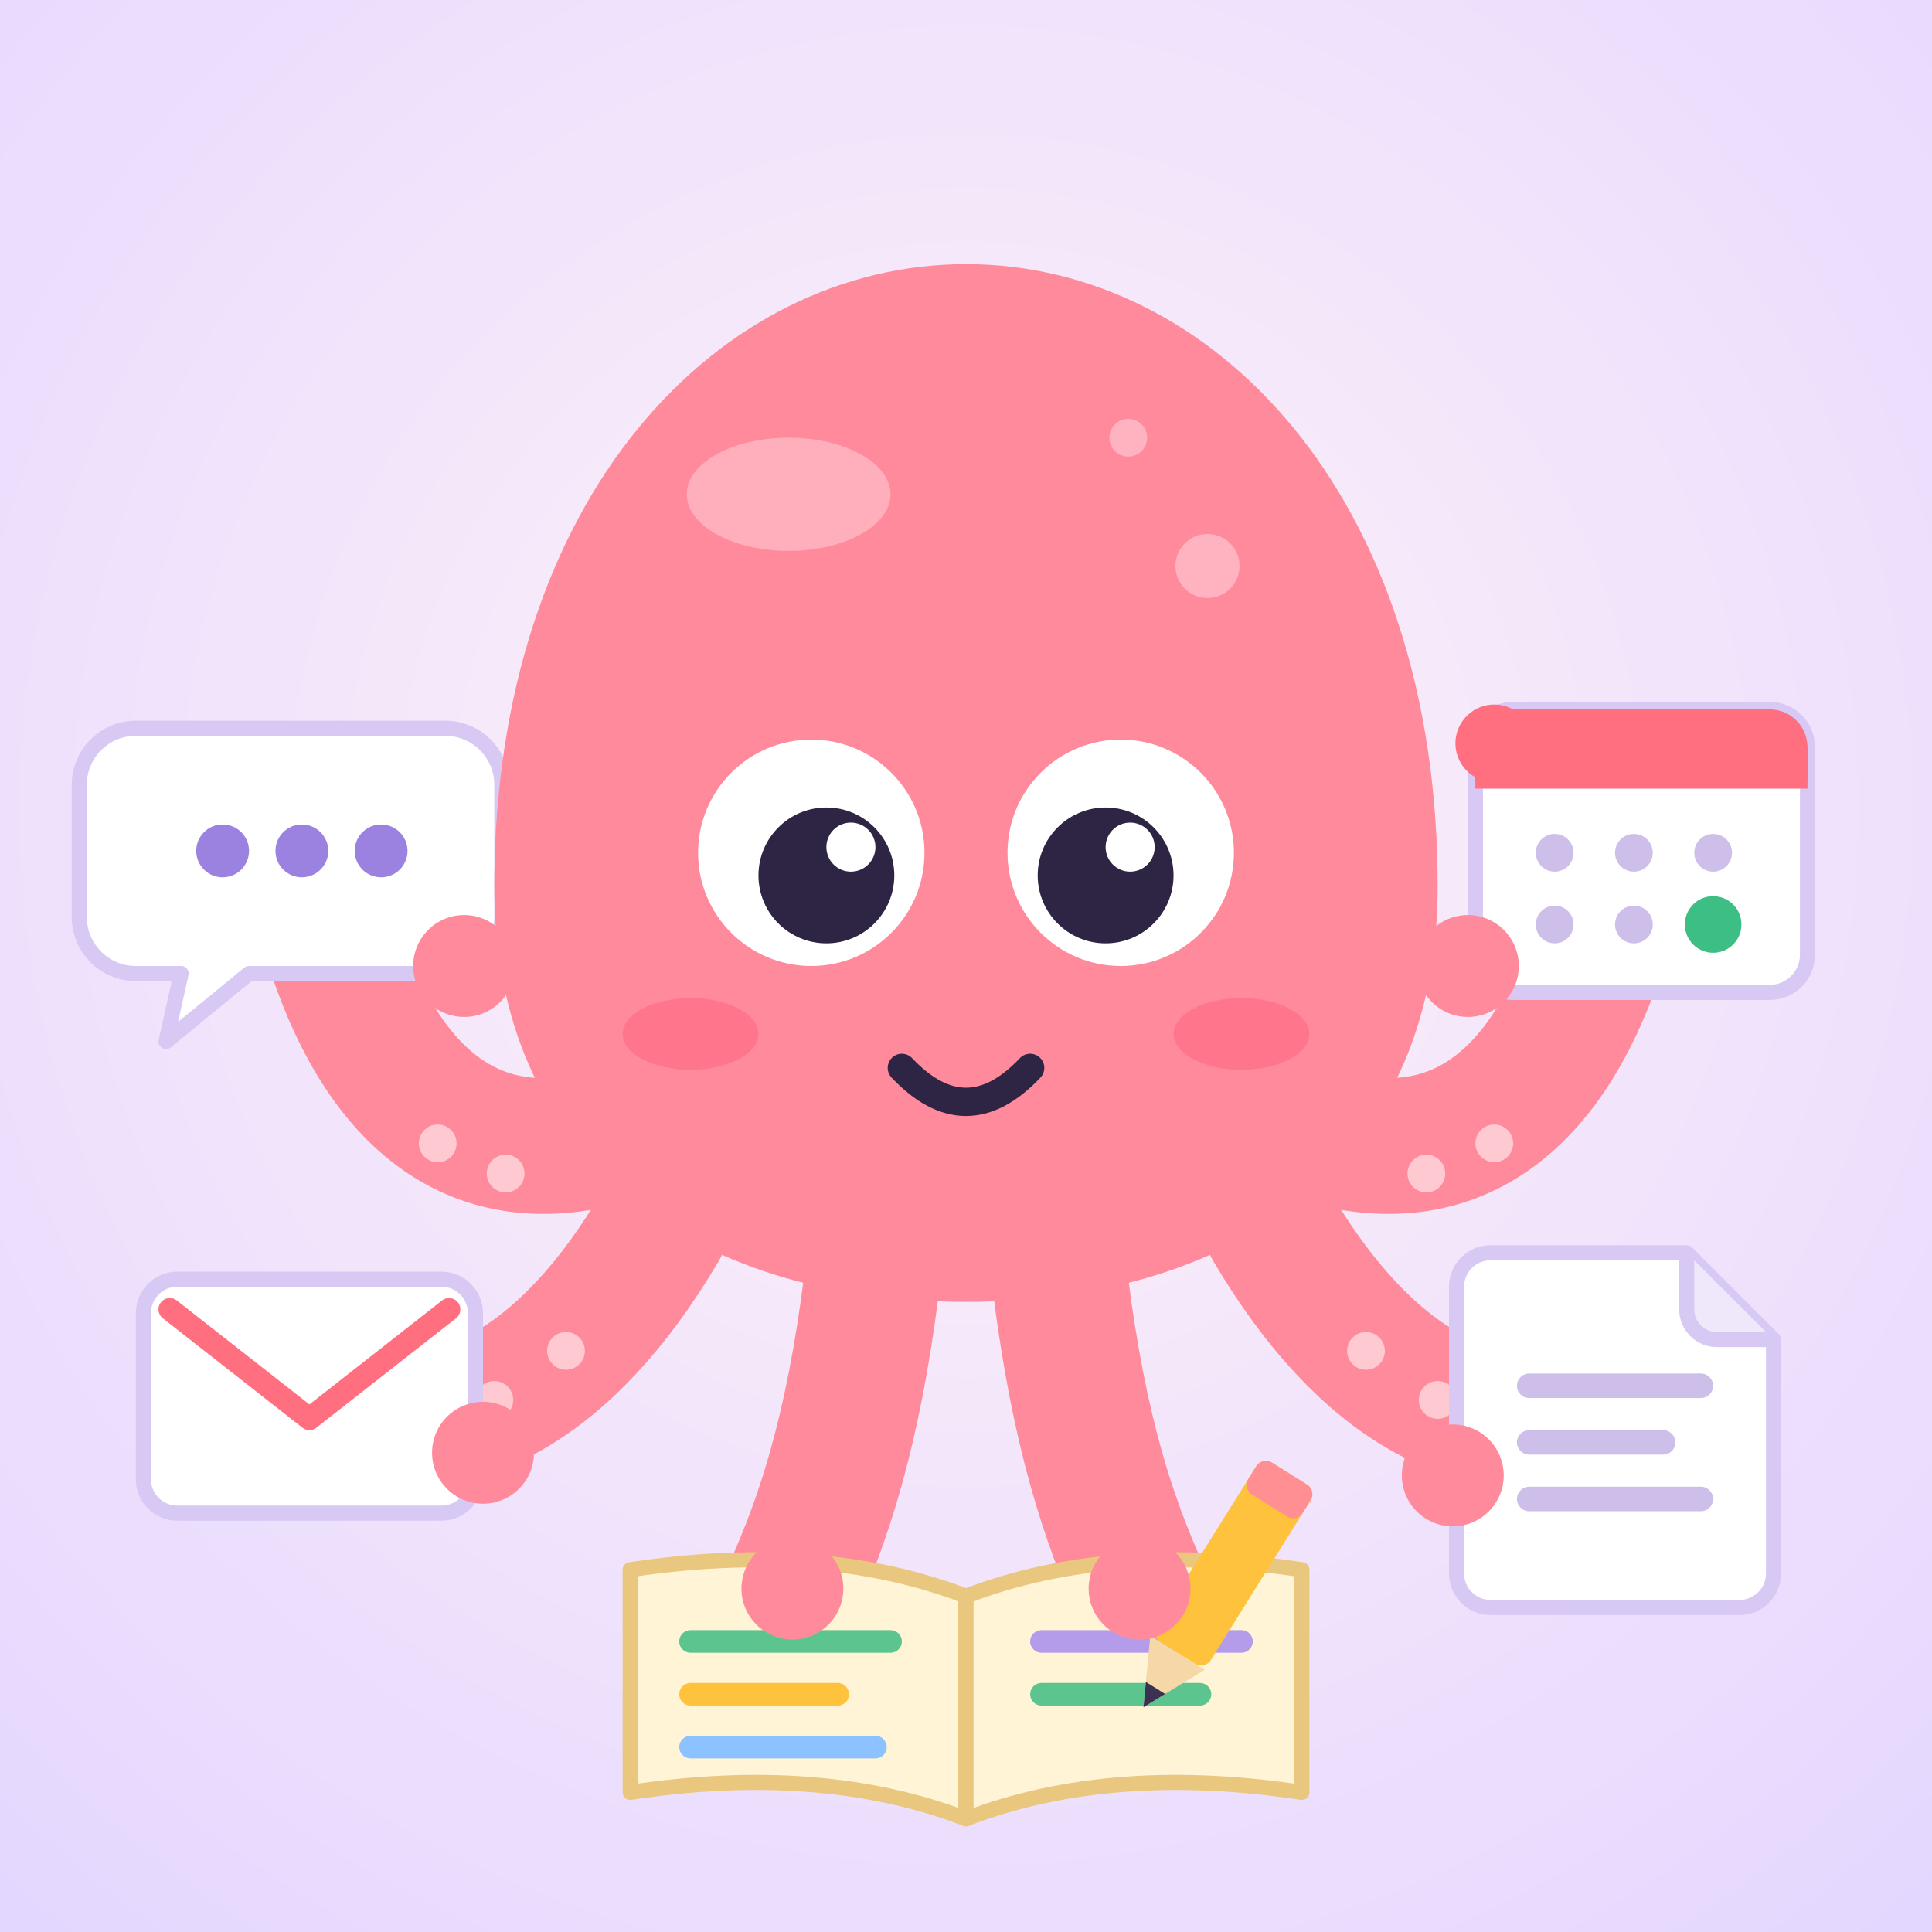
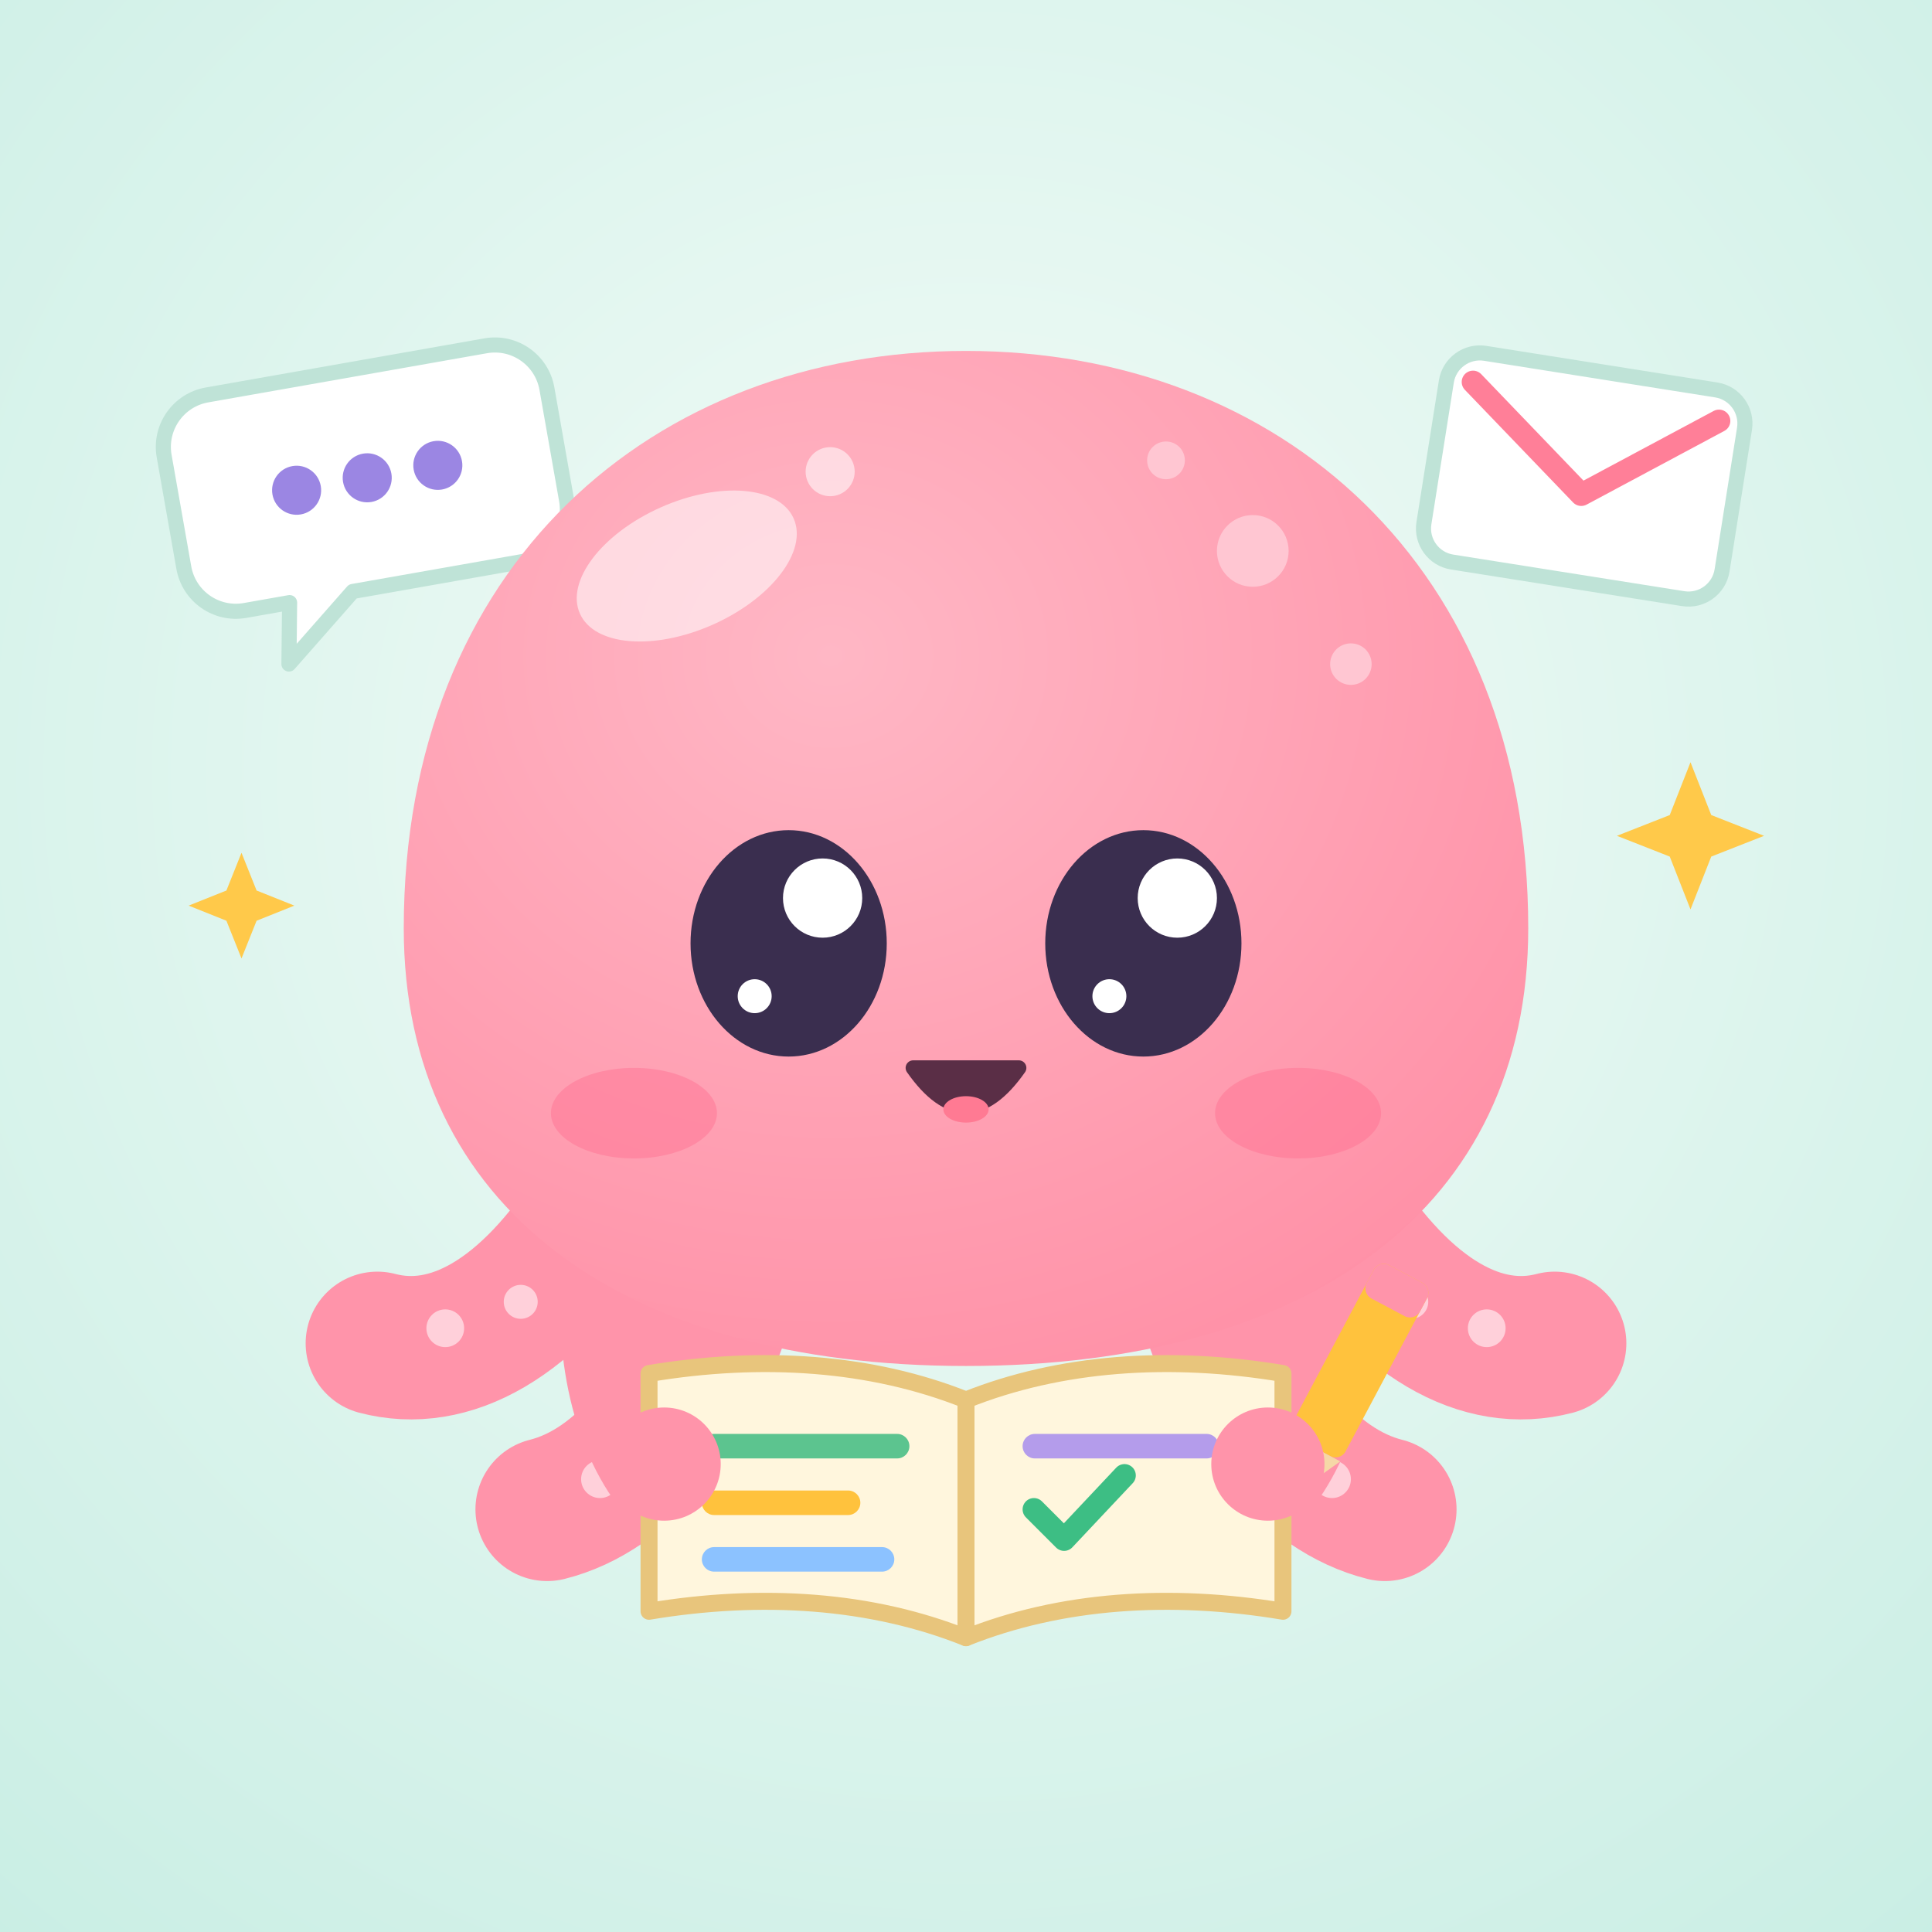
<svg xmlns="http://www.w3.org/2000/svg" width="1024" height="1024" viewBox="0 0 1024 1024">
  <defs>
-     <radialGradient id="bg" cx="0.5" cy="0.42" r="0.75">
-       <stop offset="0" stop-color="#FFF2F7" />
-       <stop offset="1" stop-color="#E4D7FF" />
+     <radialGradient id="bg" cx="0.5" cy="0.4" r="0.78">
+       <stop offset="0" stop-color="#F4FCF8" />
+       <stop offset="1" stop-color="#C9EEE4" />
+     </radialGradient>
+     <radialGradient id="body" cx="0.38" cy="0.3" r="0.85">
+       <stop offset="0" stop-color="#FFB7C5" />
+       <stop offset="1" stop-color="#FF8DA4" />
    </radialGradient>
  </defs>
  <rect width="1024" height="1024" fill="url(#bg)" />
-   <g fill="none" stroke="#FF8A9B" stroke-width="72" stroke-linecap="round">
-     <path d="M330 600 C 255 625, 205 585, 178 505" />
-     <path d="M350 650 C 300 735, 240 765, 185 748" />
-     <path d="M694 600 C 769 625, 819 585, 846 505" />
-     <path d="M674 650 C 724 735, 784 765, 839 748" />
-     <path d="M462 680 C 452 760, 436 806, 420 842" />
-     <path d="M562 680 C 572 760, 588 806, 604 842" />
+   <g transform="rotate(-10 190 250)">
+     <path d="M118 196 h150 a28 28 0 0 1 28 28 v60 a28 28 0 0 1 -28 28 h-92 l-40 32 l6 -32 h-24 a28 28 0 0 1 -28 -28 v-60 a28 28 0 0 1 28 -28 z" fill="#FFFFFF" stroke="#BFE3D7" stroke-width="8" stroke-linejoin="round" />
+     <circle cx="156" cy="254" r="13" fill="#9B86E3" />
+     <circle cx="194" cy="254" r="13" fill="#9B86E3" />
+     <circle cx="232" cy="254" r="13" fill="#9B86E3" />
  </g>
-   <g fill="#FFC9D2">
-     <circle cx="232" cy="606" r="10" />
-     <circle cx="268" cy="622" r="10" />
-     <circle cx="262" cy="742" r="10" />
-     <circle cx="300" cy="716" r="10" />
-     <circle cx="792" cy="606" r="10" />
-     <circle cx="756" cy="622" r="10" />
-     <circle cx="762" cy="742" r="10" />
-     <circle cx="724" cy="716" r="10" />
+   <g transform="rotate(9 838 250)">
+     <rect x="760" y="196" width="160" height="112" rx="18" fill="#FFFFFF" stroke="#BFE3D7" stroke-width="8" />
+     <path d="M774 212 L840 262 L906 212" fill="none" stroke="#FF7F98" stroke-width="12" stroke-linecap="round" stroke-linejoin="round" />
  </g>
+   <path d="M896 404 l11 28 l28 11 l-28 11 l-11 28 l-11 -28 l-28 -11 l28 -11 z" fill="#FFC94A" />
+   <path d="M128 452 l8 20 l20 8 l-20 8 l-8 20 l-8 -20 l-20 -8 l20 -8 z" fill="#FFC94A" />
+   <g fill="none" stroke="#FF94AA" stroke-width="76" stroke-linecap="round">
+     <path d="M318 640 C 280 700, 238 722, 200 712" />
+     <path d="M386 680 C 366 748, 330 790, 290 800" />
+     <path d="M706 640 C 744 700, 786 722, 824 712" />
+     <path d="M638 680 C 658 748, 694 790, 734 800" />
+   </g>
+   <g fill="#FFD0DA">
+     <circle cx="236" cy="704" r="10" />
+     <circle cx="276" cy="690" r="9" />
+     <circle cx="318" cy="784" r="10" />
+     <circle cx="350" cy="760" r="9" />
+     <circle cx="788" cy="704" r="10" />
+     <circle cx="748" cy="690" r="9" />
+     <circle cx="706" cy="784" r="10" />
+     <circle cx="674" cy="760" r="9" />
+   </g>
+   <g fill="none" stroke="#FF94AA" stroke-width="70" stroke-linecap="round">
+     <path d="M336 640 C 326 700, 334 744, 352 772" />
+     <path d="M688 640 C 698 700, 690 744, 672 772" />
+   </g>
+   <path d="M214 492 C 214 300, 346 186, 512 186 C 678 186, 810 300, 810 492 C 810 640, 694 724, 512 724 C 330 724, 214 640, 214 492 Z" fill="url(#body)" />
+   <ellipse cx="364" cy="300" rx="62" ry="34" transform="rotate(-24 364 300)" fill="#FFFFFF" opacity="0.55" />
+   <circle cx="440" cy="250" r="13" fill="#FFFFFF" opacity="0.55" />
+   <circle cx="664" cy="292" r="19" fill="#FFC6D2" />
+   <circle cx="716" cy="352" r="11" fill="#FFC6D2" />
+   <circle cx="618" cy="244" r="10" fill="#FFC6D2" />
+   <ellipse cx="418" cy="500" rx="52" ry="60" fill="#3A2E4F" />
+   <ellipse cx="606" cy="500" rx="52" ry="60" fill="#3A2E4F" />
+   <circle cx="436" cy="476" r="21" fill="#FFFFFF" />
+   <circle cx="624" cy="476" r="21" fill="#FFFFFF" />
+   <circle cx="400" cy="528" r="9" fill="#FFFFFF" />
+   <circle cx="588" cy="528" r="9" fill="#FFFFFF" />
+   <ellipse cx="336" cy="590" rx="44" ry="24" fill="#FF6F91" opacity="0.45" />
+   <ellipse cx="688" cy="590" rx="44" ry="24" fill="#FF6F91" opacity="0.45" />
+   <path d="M484 566 Q 512 606 540 566 Z" fill="#5A2E46" stroke="#5A2E46" stroke-width="8" stroke-linejoin="round" />
+   <ellipse cx="512" cy="588" rx="12" ry="7" fill="#FF7A93" />
  <g>
-     <path d="M72 386 h164 a30 30 0 0 1 30 30 v70 a30 30 0 0 1 -30 30 h-104 l-44 36 l8 -36 h-24 a30 30 0 0 1 -30 -30 v-70 a30 30 0 0 1 30 -30 z" fill="#FFFFFF" stroke="#D7C9F3" stroke-width="8" stroke-linejoin="round" />
-     <circle cx="118" cy="451" r="14" fill="#9B82E0" />
-     <circle cx="160" cy="451" r="14" fill="#9B82E0" />
-     <circle cx="202" cy="451" r="14" fill="#9B82E0" />
+     <path d="M512 742 C 462 722, 404 718, 344 728 v126 c 60 -10, 118 -6, 168 14 z" fill="#FFF6DD" stroke="#E8C57C" stroke-width="9" stroke-linejoin="round" />
+     <path d="M512 742 C 562 722, 620 718, 680 728 v126 c -60 -10, -118 -6, -168 14 z" fill="#FFF6DD" stroke="#E8C57C" stroke-width="9" stroke-linejoin="round" />
+     <rect x="372" y="760" width="110" height="13" rx="6.5" fill="#5CC48F" />
+     <rect x="372" y="790" width="84" height="13" rx="6.5" fill="#FFC23D" />
+     <rect x="372" y="820" width="102" height="13" rx="6.5" fill="#8CC2FF" />
+     <rect x="542" y="760" width="104" height="13" rx="6.5" fill="#B49CEB" />
+     <path d="M548 800 l16 16 l32 -34" fill="none" stroke="#3DBE84" stroke-width="12" stroke-linecap="round" stroke-linejoin="round" />
  </g>
-   <g>
-     <rect x="76" y="678" width="176" height="124" rx="18" fill="#FFFFFF" stroke="#D7C9F3" stroke-width="8" />
-     <path d="M90 694 L164 752 L238 694" fill="none" stroke="#FF6F7F" stroke-width="12" stroke-linecap="round" stroke-linejoin="round" />
+   <g transform="rotate(28 700 760)">
+     <rect x="684" y="664" width="32" height="104" rx="6" fill="#FFC23D" />
+     <rect x="684" y="664" width="32" height="20" rx="6" fill="#FF94AA" />
+     <path d="M684 768 h32 l-16 32 z" fill="#F6D7A7" />
+     <path d="M694 788 h12 l-6 12 z" fill="#3A2E4F" />
  </g>
-   <g>
-     <rect x="782" y="376" width="176" height="150" rx="20" fill="#FFFFFF" stroke="#D7C9F3" stroke-width="8" />
-     <path d="M782 412 a20 20 0 0 1 20 -36 h136 a20 20 0 0 1 20 20 v18 h-176 z" fill="#FF6F7F" />
-     <rect x="782" y="396" width="176" height="22" fill="#FF6F7F" />
-     <g fill="#CDBFEA">
-       <circle cx="824" cy="452" r="10" />
-       <circle cx="866" cy="452" r="10" />
-       <circle cx="908" cy="452" r="10" />
-       <circle cx="824" cy="490" r="10" />
-       <circle cx="866" cy="490" r="10" />
-     </g>
-     <circle cx="908" cy="490" r="15" fill="#3DBE84" />
-   </g>
-   <g>
-     <path d="M790 664 h104 l46 46 v124 a18 18 0 0 1 -18 18 h-132 a18 18 0 0 1 -18 -18 v-152 a18 18 0 0 1 18 -18 z" fill="#FFFFFF" stroke="#D7C9F3" stroke-width="8" stroke-linejoin="round" />
-     <path d="M894 664 v30 a16 16 0 0 0 16 16 h30" fill="#EFE8FB" stroke="#D7C9F3" stroke-width="8" stroke-linejoin="round" />
-     <rect x="804" y="728" width="104" height="13" rx="6.5" fill="#CDBFEA" />
-     <rect x="804" y="758" width="84" height="13" rx="6.5" fill="#CDBFEA" />
-     <rect x="804" y="788" width="104" height="13" rx="6.5" fill="#CDBFEA" />
-   </g>
-   <g>
-     <path d="M512 846 C 460 826, 400 822, 334 832 v118 c 66 -10, 126 -6, 178 14 z" fill="#FFF4D6" stroke="#E9C77F" stroke-width="8" stroke-linejoin="round" />
-     <path d="M512 846 C 564 826, 624 822, 690 832 v118 c -66 -10, -126 -6, -178 14 z" fill="#FFF4D6" stroke="#E9C77F" stroke-width="8" stroke-linejoin="round" />
-     <rect x="360" y="864" width="118" height="12" rx="6" fill="#5CC48F" />
-     <rect x="360" y="892" width="90" height="12" rx="6" fill="#FFC23D" />
-     <rect x="360" y="920" width="110" height="12" rx="6" fill="#8CC2FF" />
-     <rect x="546" y="864" width="118" height="12" rx="6" fill="#B49CEB" />
-     <rect x="546" y="892" width="96" height="12" rx="6" fill="#5CC48F" />
-   </g>
-   <g fill="#FF8A9B">
-     <circle cx="246" cy="512" r="27" />
-     <circle cx="256" cy="770" r="27" />
-     <circle cx="778" cy="512" r="27" />
-     <circle cx="770" cy="782" r="27" />
-     <circle cx="420" cy="842" r="27" />
-   </g>
-   <g transform="rotate(32 640 860)">
-     <rect x="618" y="770" width="34" height="112" rx="6" fill="#FFC23D" />
-     <rect x="618" y="770" width="34" height="20" rx="6" fill="#FF8A9B" opacity="0.9" />
-     <path d="M618 882 h34 l-17 34 z" fill="#F6D7A7" />
-     <path d="M629 904 h12 l-6 12 z" fill="#3B3150" />
-   </g>
-   <circle cx="604" cy="842" r="27" fill="#FF8A9B" />
-   <path d="M262 470 C 262 262, 382 140, 512 140 C 642 140, 762 262, 762 470 C 762 612, 660 690, 512 690 C 364 690, 262 612, 262 470 Z" fill="#FF8A9B" />
-   <ellipse cx="418" cy="262" rx="54" ry="30" fill="#FFB2BF" opacity="0.9" />
-   <circle cx="640" cy="300" r="17" fill="#FFB2BF" />
-   <circle cx="598" cy="232" r="10" fill="#FFB2BF" />
-   <circle cx="430" cy="452" r="60" fill="#FFFFFF" />
-   <circle cx="594" cy="452" r="60" fill="#FFFFFF" />
-   <circle cx="438" cy="464" r="36" fill="#2E2545" />
-   <circle cx="586" cy="464" r="36" fill="#2E2545" />
-   <circle cx="451" cy="449" r="13" fill="#FFFFFF" />
-   <circle cx="599" cy="449" r="13" fill="#FFFFFF" />
-   <ellipse cx="366" cy="548" rx="36" ry="19" fill="#FF5A76" opacity="0.42" />
-   <ellipse cx="658" cy="548" rx="36" ry="19" fill="#FF5A76" opacity="0.42" />
-   <path d="M478 566 q34 36 68 0" fill="none" stroke="#2E2545" stroke-width="15" stroke-linecap="round" />
+   <circle cx="352" cy="776" r="30" fill="#FF94AA" />
+   <circle cx="672" cy="776" r="30" fill="#FF94AA" />
</svg>
